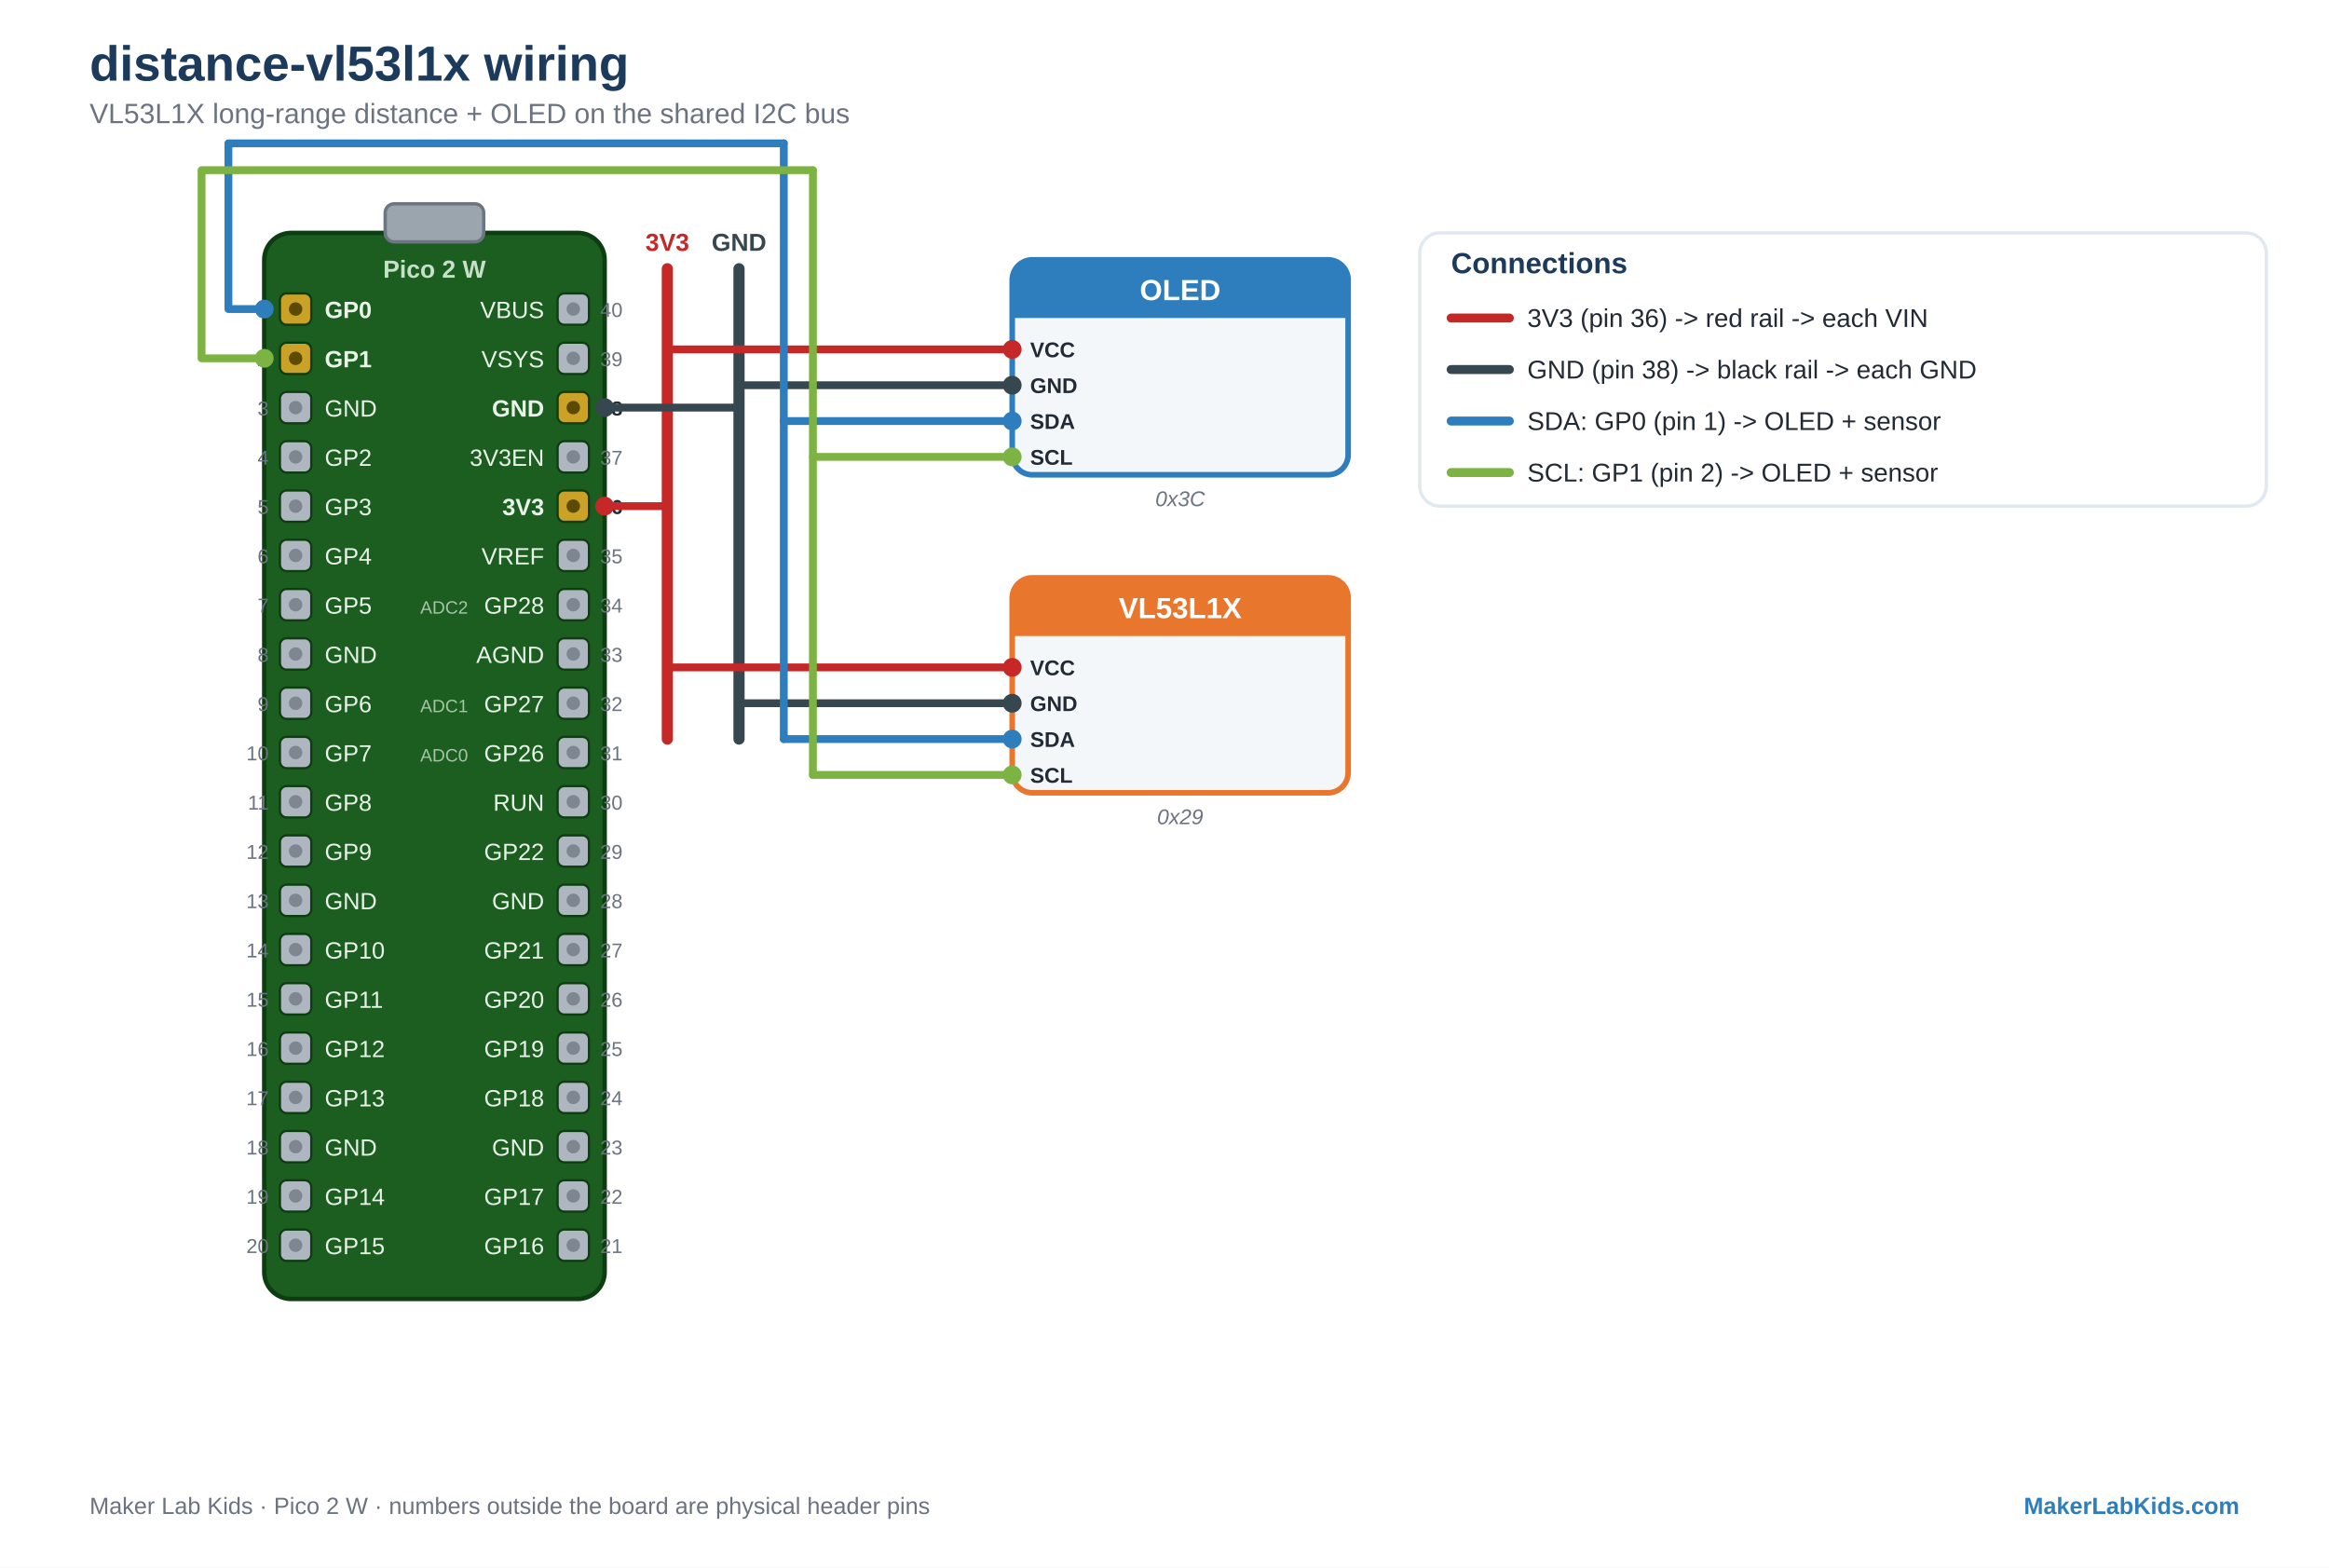
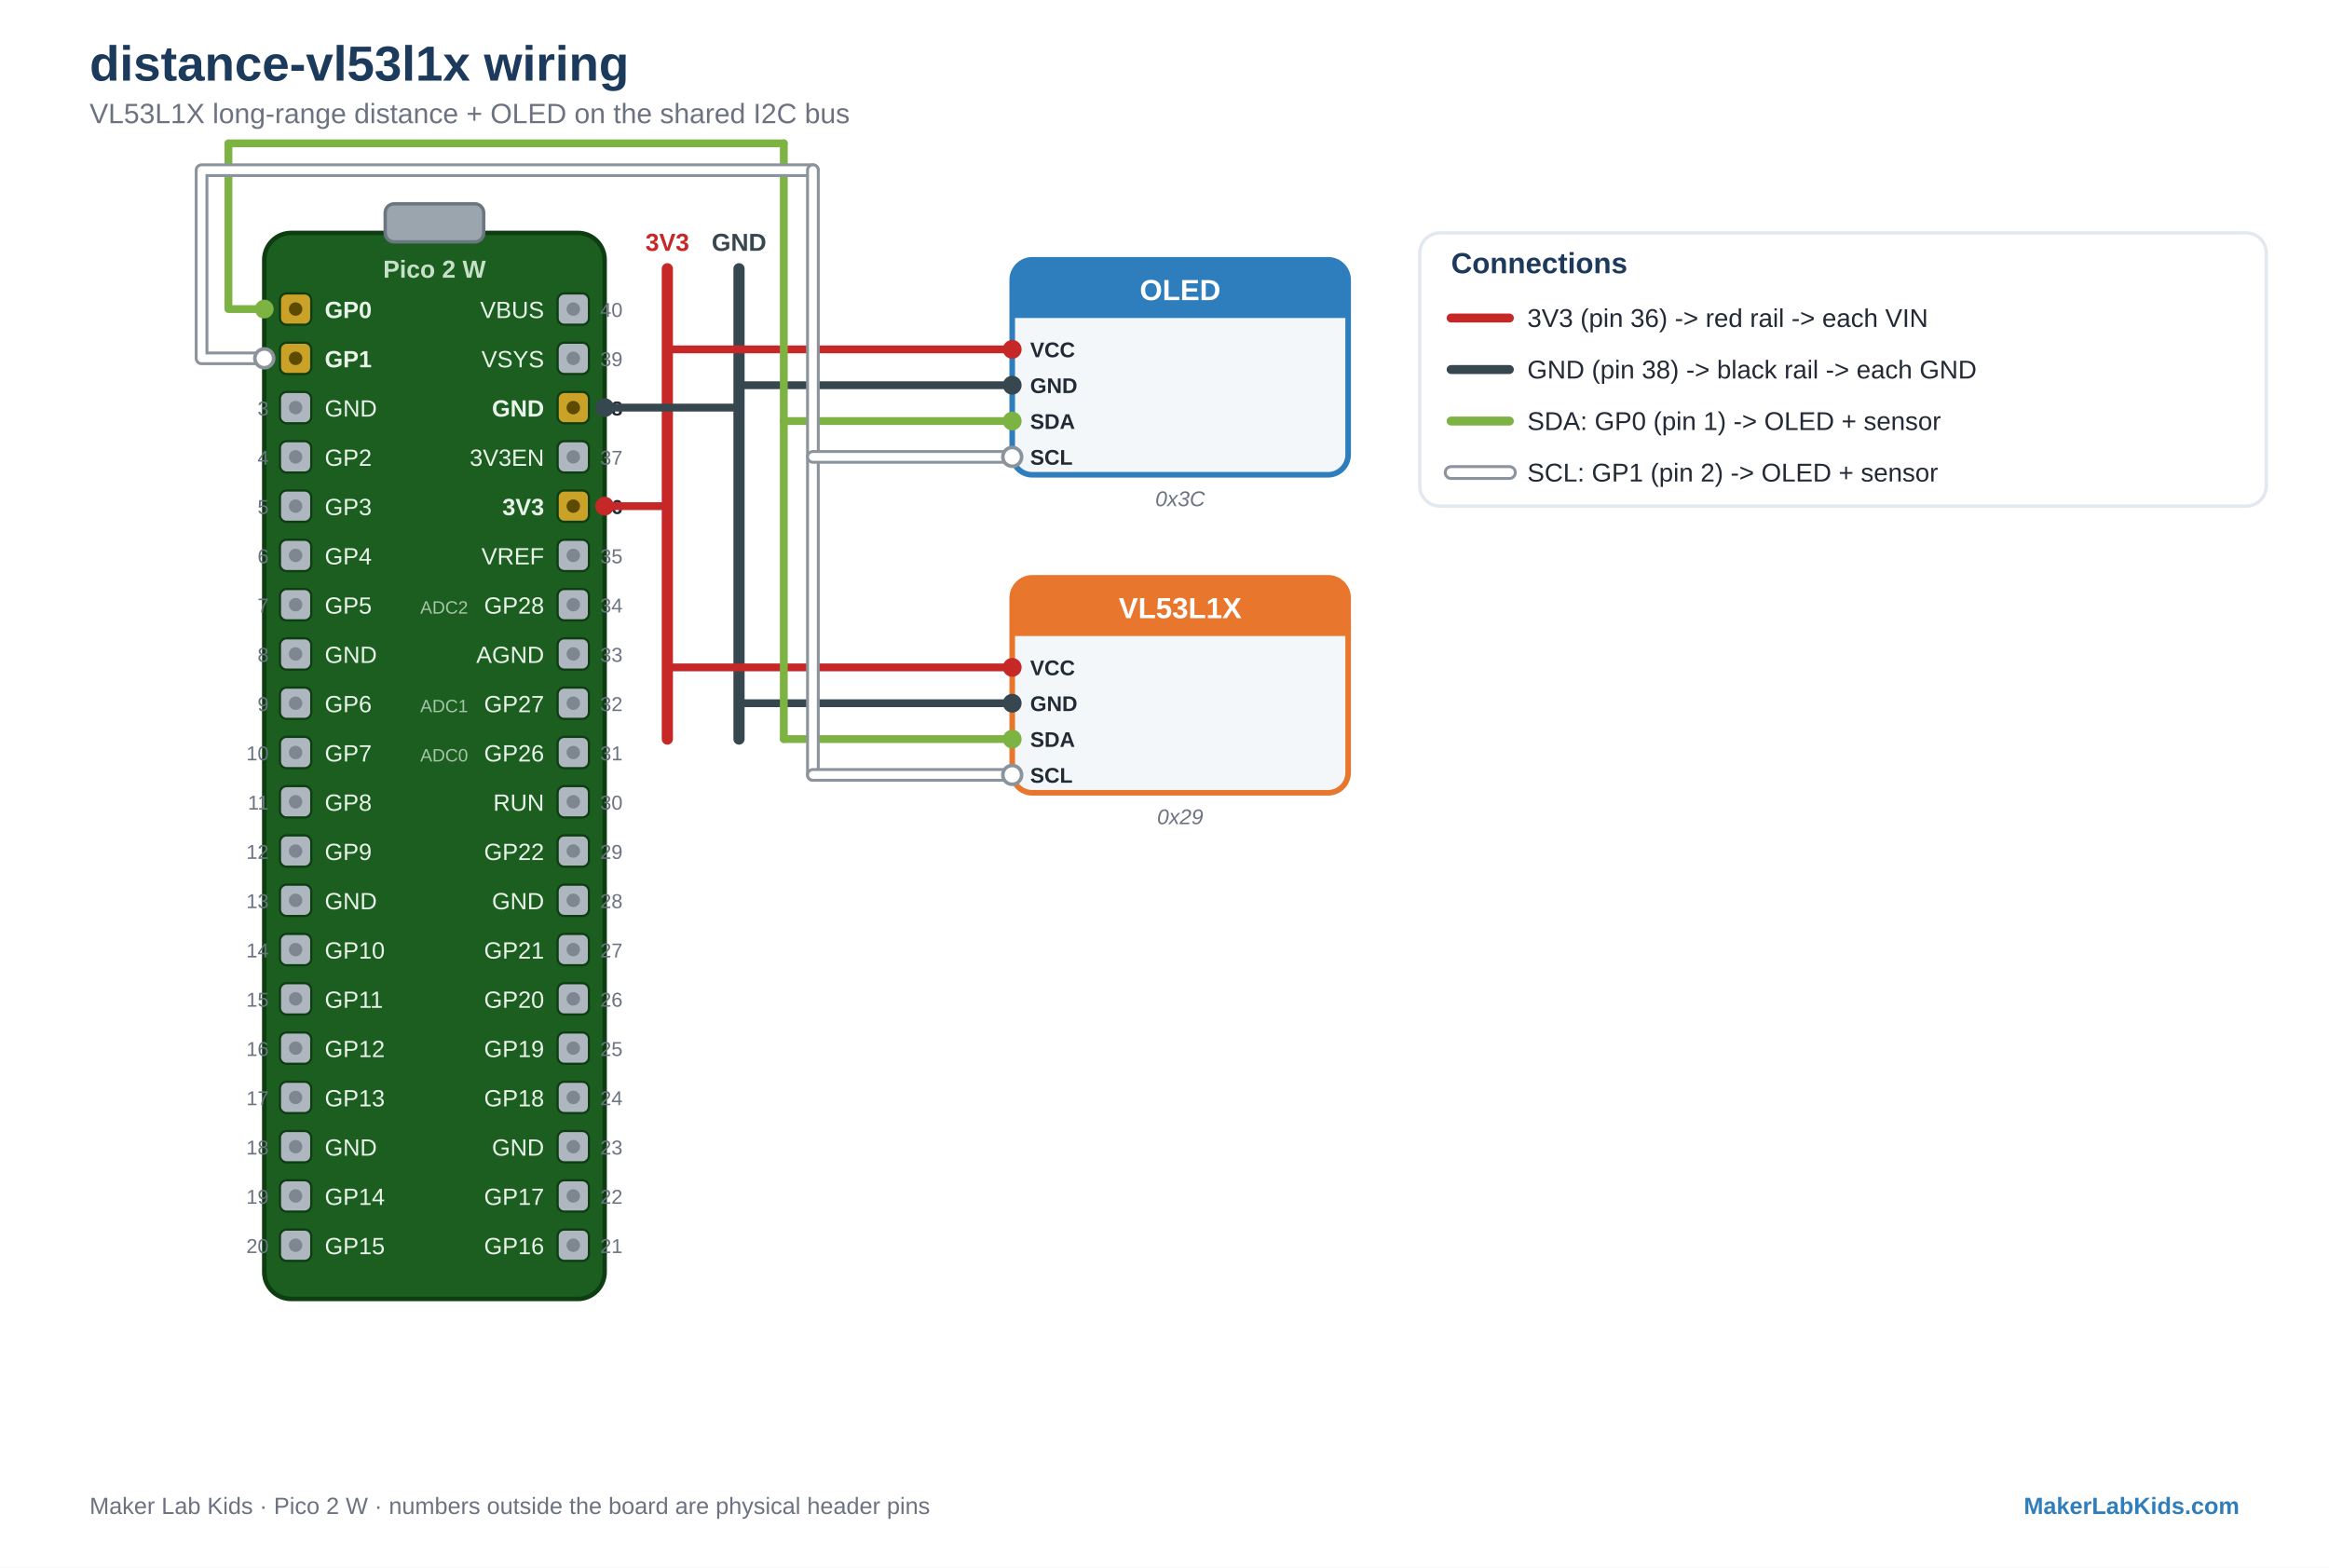
<svg xmlns="http://www.w3.org/2000/svg" viewBox="0 0 1040 700" font-family="Arial, Helvetica, sans-serif">
  <rect width="1040" height="700" fill="#FFFFFF" />
  <text x="40" y="36" font-family="Arial, Helvetica, sans-serif" font-size="22" fill="#1B3A5C" text-anchor="start" font-weight="bold">distance-vl53l1x wiring</text>
  <text x="40" y="55" font-family="Arial, Helvetica, sans-serif" font-size="12.5" fill="#6B7280" text-anchor="start">VL53L1X long-range distance + OLED on the shared I2C bus</text>
  <rect x="118" y="104" width="152" height="476" rx="12" fill="#1B5E20" stroke="#0E3D12" stroke-width="2" />
  <rect x="172" y="91" width="44" height="17" rx="4" fill="#9AA5AD" stroke="#6B7680" stroke-width="1.5" />
  <text x="194" y="124" font-family="Arial, Helvetica, sans-serif" font-size="11" fill="#C7E0C9" text-anchor="middle" font-weight="bold">Pico 2 W</text>
  <rect x="125" y="131" width="14" height="14" rx="3" fill="#C9A227" stroke="#0E3D12" stroke-width="1" />
  <circle cx="132" cy="138" r="3" fill="#5C4A00" />
  <text x="145" y="142" font-family="Arial, Helvetica, sans-serif" font-size="10.5" fill="#EAF4EB" text-anchor="start" font-weight="bold">GP0</text>
  <text x="120" y="141.5" font-family="Arial, Helvetica, sans-serif" font-size="9" fill="#222A35" text-anchor="end" font-weight="bold">1</text>
  <rect x="125" y="153" width="14" height="14" rx="3" fill="#C9A227" stroke="#0E3D12" stroke-width="1" />
  <circle cx="132" cy="160" r="3" fill="#5C4A00" />
  <text x="145" y="164" font-family="Arial, Helvetica, sans-serif" font-size="10.5" fill="#EAF4EB" text-anchor="start" font-weight="bold">GP1</text>
  <text x="120" y="163.5" font-family="Arial, Helvetica, sans-serif" font-size="9" fill="#222A35" text-anchor="end" font-weight="bold">2</text>
  <rect x="125" y="175" width="14" height="14" rx="3" fill="#AEB6BF" stroke="#0E3D12" stroke-width="1" />
  <circle cx="132" cy="182" r="3" fill="#7E8791" />
  <text x="145" y="186" font-family="Arial, Helvetica, sans-serif" font-size="10.5" fill="#EAF4EB" text-anchor="start">GND</text>
  <text x="120" y="185.5" font-family="Arial, Helvetica, sans-serif" font-size="9" fill="#6B7280" text-anchor="end">3</text>
  <rect x="125" y="197" width="14" height="14" rx="3" fill="#AEB6BF" stroke="#0E3D12" stroke-width="1" />
  <circle cx="132" cy="204" r="3" fill="#7E8791" />
  <text x="145" y="208" font-family="Arial, Helvetica, sans-serif" font-size="10.5" fill="#EAF4EB" text-anchor="start">GP2</text>
  <text x="120" y="207.5" font-family="Arial, Helvetica, sans-serif" font-size="9" fill="#6B7280" text-anchor="end">4</text>
  <rect x="125" y="219" width="14" height="14" rx="3" fill="#AEB6BF" stroke="#0E3D12" stroke-width="1" />
  <circle cx="132" cy="226" r="3" fill="#7E8791" />
  <text x="145" y="230" font-family="Arial, Helvetica, sans-serif" font-size="10.5" fill="#EAF4EB" text-anchor="start">GP3</text>
  <text x="120" y="229.5" font-family="Arial, Helvetica, sans-serif" font-size="9" fill="#6B7280" text-anchor="end">5</text>
  <rect x="125" y="241" width="14" height="14" rx="3" fill="#AEB6BF" stroke="#0E3D12" stroke-width="1" />
  <circle cx="132" cy="248" r="3" fill="#7E8791" />
  <text x="145" y="252" font-family="Arial, Helvetica, sans-serif" font-size="10.5" fill="#EAF4EB" text-anchor="start">GP4</text>
  <text x="120" y="251.5" font-family="Arial, Helvetica, sans-serif" font-size="9" fill="#6B7280" text-anchor="end">6</text>
  <rect x="125" y="263" width="14" height="14" rx="3" fill="#AEB6BF" stroke="#0E3D12" stroke-width="1" />
  <circle cx="132" cy="270" r="3" fill="#7E8791" />
  <text x="145" y="274" font-family="Arial, Helvetica, sans-serif" font-size="10.5" fill="#EAF4EB" text-anchor="start">GP5</text>
  <text x="120" y="273.5" font-family="Arial, Helvetica, sans-serif" font-size="9" fill="#6B7280" text-anchor="end">7</text>
  <rect x="125" y="285" width="14" height="14" rx="3" fill="#AEB6BF" stroke="#0E3D12" stroke-width="1" />
  <circle cx="132" cy="292" r="3" fill="#7E8791" />
  <text x="145" y="296" font-family="Arial, Helvetica, sans-serif" font-size="10.5" fill="#EAF4EB" text-anchor="start">GND</text>
  <text x="120" y="295.5" font-family="Arial, Helvetica, sans-serif" font-size="9" fill="#6B7280" text-anchor="end">8</text>
  <rect x="125" y="307" width="14" height="14" rx="3" fill="#AEB6BF" stroke="#0E3D12" stroke-width="1" />
  <circle cx="132" cy="314" r="3" fill="#7E8791" />
  <text x="145" y="318" font-family="Arial, Helvetica, sans-serif" font-size="10.5" fill="#EAF4EB" text-anchor="start">GP6</text>
  <text x="120" y="317.5" font-family="Arial, Helvetica, sans-serif" font-size="9" fill="#6B7280" text-anchor="end">9</text>
  <rect x="125" y="329" width="14" height="14" rx="3" fill="#AEB6BF" stroke="#0E3D12" stroke-width="1" />
  <circle cx="132" cy="336" r="3" fill="#7E8791" />
  <text x="145" y="340" font-family="Arial, Helvetica, sans-serif" font-size="10.5" fill="#EAF4EB" text-anchor="start">GP7</text>
  <text x="120" y="339.5" font-family="Arial, Helvetica, sans-serif" font-size="9" fill="#6B7280" text-anchor="end">10</text>
  <rect x="125" y="351" width="14" height="14" rx="3" fill="#AEB6BF" stroke="#0E3D12" stroke-width="1" />
  <circle cx="132" cy="358" r="3" fill="#7E8791" />
  <text x="145" y="362" font-family="Arial, Helvetica, sans-serif" font-size="10.5" fill="#EAF4EB" text-anchor="start">GP8</text>
  <text x="120" y="361.5" font-family="Arial, Helvetica, sans-serif" font-size="9" fill="#6B7280" text-anchor="end">11</text>
  <rect x="125" y="373" width="14" height="14" rx="3" fill="#AEB6BF" stroke="#0E3D12" stroke-width="1" />
  <circle cx="132" cy="380" r="3" fill="#7E8791" />
  <text x="145" y="384" font-family="Arial, Helvetica, sans-serif" font-size="10.5" fill="#EAF4EB" text-anchor="start">GP9</text>
  <text x="120" y="383.5" font-family="Arial, Helvetica, sans-serif" font-size="9" fill="#6B7280" text-anchor="end">12</text>
  <rect x="125" y="395" width="14" height="14" rx="3" fill="#AEB6BF" stroke="#0E3D12" stroke-width="1" />
  <circle cx="132" cy="402" r="3" fill="#7E8791" />
  <text x="145" y="406" font-family="Arial, Helvetica, sans-serif" font-size="10.5" fill="#EAF4EB" text-anchor="start">GND</text>
  <text x="120" y="405.5" font-family="Arial, Helvetica, sans-serif" font-size="9" fill="#6B7280" text-anchor="end">13</text>
  <rect x="125" y="417" width="14" height="14" rx="3" fill="#AEB6BF" stroke="#0E3D12" stroke-width="1" />
  <circle cx="132" cy="424" r="3" fill="#7E8791" />
  <text x="145" y="428" font-family="Arial, Helvetica, sans-serif" font-size="10.5" fill="#EAF4EB" text-anchor="start">GP10</text>
  <text x="120" y="427.5" font-family="Arial, Helvetica, sans-serif" font-size="9" fill="#6B7280" text-anchor="end">14</text>
  <rect x="125" y="439" width="14" height="14" rx="3" fill="#AEB6BF" stroke="#0E3D12" stroke-width="1" />
  <circle cx="132" cy="446" r="3" fill="#7E8791" />
  <text x="145" y="450" font-family="Arial, Helvetica, sans-serif" font-size="10.5" fill="#EAF4EB" text-anchor="start">GP11</text>
  <text x="120" y="449.5" font-family="Arial, Helvetica, sans-serif" font-size="9" fill="#6B7280" text-anchor="end">15</text>
  <rect x="125" y="461" width="14" height="14" rx="3" fill="#AEB6BF" stroke="#0E3D12" stroke-width="1" />
  <circle cx="132" cy="468" r="3" fill="#7E8791" />
  <text x="145" y="472" font-family="Arial, Helvetica, sans-serif" font-size="10.5" fill="#EAF4EB" text-anchor="start">GP12</text>
  <text x="120" y="471.5" font-family="Arial, Helvetica, sans-serif" font-size="9" fill="#6B7280" text-anchor="end">16</text>
  <rect x="125" y="483" width="14" height="14" rx="3" fill="#AEB6BF" stroke="#0E3D12" stroke-width="1" />
  <circle cx="132" cy="490" r="3" fill="#7E8791" />
  <text x="145" y="494" font-family="Arial, Helvetica, sans-serif" font-size="10.5" fill="#EAF4EB" text-anchor="start">GP13</text>
  <text x="120" y="493.5" font-family="Arial, Helvetica, sans-serif" font-size="9" fill="#6B7280" text-anchor="end">17</text>
  <rect x="125" y="505" width="14" height="14" rx="3" fill="#AEB6BF" stroke="#0E3D12" stroke-width="1" />
  <circle cx="132" cy="512" r="3" fill="#7E8791" />
  <text x="145" y="516" font-family="Arial, Helvetica, sans-serif" font-size="10.5" fill="#EAF4EB" text-anchor="start">GND</text>
  <text x="120" y="515.5" font-family="Arial, Helvetica, sans-serif" font-size="9" fill="#6B7280" text-anchor="end">18</text>
  <rect x="125" y="527" width="14" height="14" rx="3" fill="#AEB6BF" stroke="#0E3D12" stroke-width="1" />
  <circle cx="132" cy="534" r="3" fill="#7E8791" />
  <text x="145" y="538" font-family="Arial, Helvetica, sans-serif" font-size="10.5" fill="#EAF4EB" text-anchor="start">GP14</text>
  <text x="120" y="537.5" font-family="Arial, Helvetica, sans-serif" font-size="9" fill="#6B7280" text-anchor="end">19</text>
  <rect x="125" y="549" width="14" height="14" rx="3" fill="#AEB6BF" stroke="#0E3D12" stroke-width="1" />
  <circle cx="132" cy="556" r="3" fill="#7E8791" />
  <text x="145" y="560" font-family="Arial, Helvetica, sans-serif" font-size="10.5" fill="#EAF4EB" text-anchor="start">GP15</text>
  <text x="120" y="559.5" font-family="Arial, Helvetica, sans-serif" font-size="9" fill="#6B7280" text-anchor="end">20</text>
  <rect x="249" y="549" width="14" height="14" rx="3" fill="#AEB6BF" stroke="#0E3D12" stroke-width="1" />
  <circle cx="256" cy="556" r="3" fill="#7E8791" />
  <text x="243" y="560" font-family="Arial, Helvetica, sans-serif" font-size="10.5" fill="#EAF4EB" text-anchor="end">GP16</text>
  <text x="268" y="559.5" font-family="Arial, Helvetica, sans-serif" font-size="9" fill="#6B7280" text-anchor="start">21</text>
  <rect x="249" y="527" width="14" height="14" rx="3" fill="#AEB6BF" stroke="#0E3D12" stroke-width="1" />
  <circle cx="256" cy="534" r="3" fill="#7E8791" />
  <text x="243" y="538" font-family="Arial, Helvetica, sans-serif" font-size="10.5" fill="#EAF4EB" text-anchor="end">GP17</text>
  <text x="268" y="537.5" font-family="Arial, Helvetica, sans-serif" font-size="9" fill="#6B7280" text-anchor="start">22</text>
  <rect x="249" y="505" width="14" height="14" rx="3" fill="#AEB6BF" stroke="#0E3D12" stroke-width="1" />
  <circle cx="256" cy="512" r="3" fill="#7E8791" />
  <text x="243" y="516" font-family="Arial, Helvetica, sans-serif" font-size="10.5" fill="#EAF4EB" text-anchor="end">GND</text>
  <text x="268" y="515.5" font-family="Arial, Helvetica, sans-serif" font-size="9" fill="#6B7280" text-anchor="start">23</text>
  <rect x="249" y="483" width="14" height="14" rx="3" fill="#AEB6BF" stroke="#0E3D12" stroke-width="1" />
  <circle cx="256" cy="490" r="3" fill="#7E8791" />
  <text x="243" y="494" font-family="Arial, Helvetica, sans-serif" font-size="10.5" fill="#EAF4EB" text-anchor="end">GP18</text>
  <text x="268" y="493.5" font-family="Arial, Helvetica, sans-serif" font-size="9" fill="#6B7280" text-anchor="start">24</text>
  <rect x="249" y="461" width="14" height="14" rx="3" fill="#AEB6BF" stroke="#0E3D12" stroke-width="1" />
  <circle cx="256" cy="468" r="3" fill="#7E8791" />
  <text x="243" y="472" font-family="Arial, Helvetica, sans-serif" font-size="10.5" fill="#EAF4EB" text-anchor="end">GP19</text>
  <text x="268" y="471.5" font-family="Arial, Helvetica, sans-serif" font-size="9" fill="#6B7280" text-anchor="start">25</text>
  <rect x="249" y="439" width="14" height="14" rx="3" fill="#AEB6BF" stroke="#0E3D12" stroke-width="1" />
  <circle cx="256" cy="446" r="3" fill="#7E8791" />
  <text x="243" y="450" font-family="Arial, Helvetica, sans-serif" font-size="10.5" fill="#EAF4EB" text-anchor="end">GP20</text>
  <text x="268" y="449.5" font-family="Arial, Helvetica, sans-serif" font-size="9" fill="#6B7280" text-anchor="start">26</text>
  <rect x="249" y="417" width="14" height="14" rx="3" fill="#AEB6BF" stroke="#0E3D12" stroke-width="1" />
  <circle cx="256" cy="424" r="3" fill="#7E8791" />
  <text x="243" y="428" font-family="Arial, Helvetica, sans-serif" font-size="10.5" fill="#EAF4EB" text-anchor="end">GP21</text>
  <text x="268" y="427.5" font-family="Arial, Helvetica, sans-serif" font-size="9" fill="#6B7280" text-anchor="start">27</text>
  <rect x="249" y="395" width="14" height="14" rx="3" fill="#AEB6BF" stroke="#0E3D12" stroke-width="1" />
  <circle cx="256" cy="402" r="3" fill="#7E8791" />
  <text x="243" y="406" font-family="Arial, Helvetica, sans-serif" font-size="10.5" fill="#EAF4EB" text-anchor="end">GND</text>
  <text x="268" y="405.5" font-family="Arial, Helvetica, sans-serif" font-size="9" fill="#6B7280" text-anchor="start">28</text>
  <rect x="249" y="373" width="14" height="14" rx="3" fill="#AEB6BF" stroke="#0E3D12" stroke-width="1" />
  <circle cx="256" cy="380" r="3" fill="#7E8791" />
  <text x="243" y="384" font-family="Arial, Helvetica, sans-serif" font-size="10.5" fill="#EAF4EB" text-anchor="end">GP22</text>
  <text x="268" y="383.5" font-family="Arial, Helvetica, sans-serif" font-size="9" fill="#6B7280" text-anchor="start">29</text>
  <rect x="249" y="351" width="14" height="14" rx="3" fill="#AEB6BF" stroke="#0E3D12" stroke-width="1" />
  <circle cx="256" cy="358" r="3" fill="#7E8791" />
  <text x="243" y="362" font-family="Arial, Helvetica, sans-serif" font-size="10.5" fill="#EAF4EB" text-anchor="end">RUN</text>
  <text x="268" y="361.5" font-family="Arial, Helvetica, sans-serif" font-size="9" fill="#6B7280" text-anchor="start">30</text>
  <rect x="249" y="329" width="14" height="14" rx="3" fill="#AEB6BF" stroke="#0E3D12" stroke-width="1" />
  <circle cx="256" cy="336" r="3" fill="#7E8791" />
  <text x="243" y="340" font-family="Arial, Helvetica, sans-serif" font-size="10.5" fill="#EAF4EB" text-anchor="end">GP26</text>
  <text x="209" y="340" font-family="Arial, Helvetica, sans-serif" font-size="8" fill="#A6C4A8" text-anchor="end">ADC0</text>
  <text x="268" y="339.5" font-family="Arial, Helvetica, sans-serif" font-size="9" fill="#6B7280" text-anchor="start">31</text>
  <rect x="249" y="307" width="14" height="14" rx="3" fill="#AEB6BF" stroke="#0E3D12" stroke-width="1" />
  <circle cx="256" cy="314" r="3" fill="#7E8791" />
  <text x="243" y="318" font-family="Arial, Helvetica, sans-serif" font-size="10.5" fill="#EAF4EB" text-anchor="end">GP27</text>
  <text x="209" y="318" font-family="Arial, Helvetica, sans-serif" font-size="8" fill="#A6C4A8" text-anchor="end">ADC1</text>
  <text x="268" y="317.5" font-family="Arial, Helvetica, sans-serif" font-size="9" fill="#6B7280" text-anchor="start">32</text>
  <rect x="249" y="285" width="14" height="14" rx="3" fill="#AEB6BF" stroke="#0E3D12" stroke-width="1" />
  <circle cx="256" cy="292" r="3" fill="#7E8791" />
  <text x="243" y="296" font-family="Arial, Helvetica, sans-serif" font-size="10.5" fill="#EAF4EB" text-anchor="end">AGND</text>
  <text x="268" y="295.5" font-family="Arial, Helvetica, sans-serif" font-size="9" fill="#6B7280" text-anchor="start">33</text>
  <rect x="249" y="263" width="14" height="14" rx="3" fill="#AEB6BF" stroke="#0E3D12" stroke-width="1" />
  <circle cx="256" cy="270" r="3" fill="#7E8791" />
  <text x="243" y="274" font-family="Arial, Helvetica, sans-serif" font-size="10.5" fill="#EAF4EB" text-anchor="end">GP28</text>
  <text x="209" y="274" font-family="Arial, Helvetica, sans-serif" font-size="8" fill="#A6C4A8" text-anchor="end">ADC2</text>
  <text x="268" y="273.5" font-family="Arial, Helvetica, sans-serif" font-size="9" fill="#6B7280" text-anchor="start">34</text>
  <rect x="249" y="241" width="14" height="14" rx="3" fill="#AEB6BF" stroke="#0E3D12" stroke-width="1" />
  <circle cx="256" cy="248" r="3" fill="#7E8791" />
  <text x="243" y="252" font-family="Arial, Helvetica, sans-serif" font-size="10.5" fill="#EAF4EB" text-anchor="end">VREF</text>
  <text x="268" y="251.5" font-family="Arial, Helvetica, sans-serif" font-size="9" fill="#6B7280" text-anchor="start">35</text>
  <rect x="249" y="219" width="14" height="14" rx="3" fill="#C9A227" stroke="#0E3D12" stroke-width="1" />
  <circle cx="256" cy="226" r="3" fill="#5C4A00" />
  <text x="243" y="230" font-family="Arial, Helvetica, sans-serif" font-size="10.5" fill="#EAF4EB" text-anchor="end" font-weight="bold">3V3</text>
  <text x="268" y="229.5" font-family="Arial, Helvetica, sans-serif" font-size="9" fill="#222A35" text-anchor="start" font-weight="bold">36</text>
  <rect x="249" y="197" width="14" height="14" rx="3" fill="#AEB6BF" stroke="#0E3D12" stroke-width="1" />
  <circle cx="256" cy="204" r="3" fill="#7E8791" />
  <text x="243" y="208" font-family="Arial, Helvetica, sans-serif" font-size="10.5" fill="#EAF4EB" text-anchor="end">3V3EN</text>
  <text x="268" y="207.5" font-family="Arial, Helvetica, sans-serif" font-size="9" fill="#6B7280" text-anchor="start">37</text>
  <rect x="249" y="175" width="14" height="14" rx="3" fill="#C9A227" stroke="#0E3D12" stroke-width="1" />
  <circle cx="256" cy="182" r="3" fill="#5C4A00" />
  <text x="243" y="186" font-family="Arial, Helvetica, sans-serif" font-size="10.5" fill="#EAF4EB" text-anchor="end" font-weight="bold">GND</text>
  <text x="268" y="185.5" font-family="Arial, Helvetica, sans-serif" font-size="9" fill="#222A35" text-anchor="start" font-weight="bold">38</text>
  <rect x="249" y="153" width="14" height="14" rx="3" fill="#AEB6BF" stroke="#0E3D12" stroke-width="1" />
  <circle cx="256" cy="160" r="3" fill="#7E8791" />
  <text x="243" y="164" font-family="Arial, Helvetica, sans-serif" font-size="10.5" fill="#EAF4EB" text-anchor="end">VSYS</text>
  <text x="268" y="163.5" font-family="Arial, Helvetica, sans-serif" font-size="9" fill="#6B7280" text-anchor="start">39</text>
  <rect x="249" y="131" width="14" height="14" rx="3" fill="#AEB6BF" stroke="#0E3D12" stroke-width="1" />
  <circle cx="256" cy="138" r="3" fill="#7E8791" />
  <text x="243" y="142" font-family="Arial, Helvetica, sans-serif" font-size="10.5" fill="#EAF4EB" text-anchor="end">VBUS</text>
  <text x="268" y="141.5" font-family="Arial, Helvetica, sans-serif" font-size="9" fill="#6B7280" text-anchor="start">40</text>
  <path d="M298 120 L298 330" fill="none" stroke="#C62828" stroke-width="5" stroke-linejoin="round" stroke-linecap="round" />
  <path d="M330 120 L330 330" fill="none" stroke="#37474F" stroke-width="5" stroke-linejoin="round" stroke-linecap="round" />
  <text x="298" y="112" font-family="Arial, Helvetica, sans-serif" font-size="11" fill="#C62828" text-anchor="middle" font-weight="bold">3V3</text>
  <text x="330" y="112" font-family="Arial, Helvetica, sans-serif" font-size="11" fill="#37474F" text-anchor="middle" font-weight="bold">GND</text>
  <path d="M270 226 L298 226" fill="none" stroke="#C62828" stroke-width="3.5" stroke-linejoin="round" stroke-linecap="round" />
  <circle cx="270" cy="226" r="4.2" fill="#C62828" />
  <path d="M270 182 L330 182" fill="none" stroke="#37474F" stroke-width="3.5" stroke-linejoin="round" stroke-linecap="round" />
  <circle cx="270" cy="182" r="4.2" fill="#37474F" />
  <rect x="452" y="116" width="150" height="96" rx="9" fill="#F4F7FA" stroke="#2E7DBC" stroke-width="2.5" />
  <path d="M452 125 q0 -9 9 -9 h132 q9 0 9 9 v17 h-150 z" fill="#2E7DBC" />
  <text x="527" y="134" font-family="Arial, Helvetica, sans-serif" font-size="13" fill="#FFFFFF" text-anchor="middle" font-weight="bold">OLED</text>
  <text x="527" y="226" font-family="Arial, Helvetica, sans-serif" font-size="9.5" fill="#6B7280" text-anchor="middle" font-style="italic">0x3C</text>
  <text x="460" y="159.5" font-family="Arial, Helvetica, sans-serif" font-size="9.5" fill="#222A35" text-anchor="start" font-weight="bold">VCC</text>
  <text x="460" y="175.5" font-family="Arial, Helvetica, sans-serif" font-size="9.5" fill="#222A35" text-anchor="start" font-weight="bold">GND</text>
  <text x="460" y="191.5" font-family="Arial, Helvetica, sans-serif" font-size="9.5" fill="#222A35" text-anchor="start" font-weight="bold">SDA</text>
  <text x="460" y="207.5" font-family="Arial, Helvetica, sans-serif" font-size="9.5" fill="#222A35" text-anchor="start" font-weight="bold">SCL</text>
  <rect x="452" y="258" width="150" height="96" rx="9" fill="#F4F7FA" stroke="#E8762C" stroke-width="2.5" />
  <path d="M452 267 q0 -9 9 -9 h132 q9 0 9 9 v17 h-150 z" fill="#E8762C" />
  <text x="527" y="276" font-family="Arial, Helvetica, sans-serif" font-size="13" fill="#FFFFFF" text-anchor="middle" font-weight="bold">VL53L1X</text>
  <text x="527" y="368" font-family="Arial, Helvetica, sans-serif" font-size="9.5" fill="#6B7280" text-anchor="middle" font-style="italic">0x29</text>
  <text x="460" y="301.5" font-family="Arial, Helvetica, sans-serif" font-size="9.5" fill="#222A35" text-anchor="start" font-weight="bold">VCC</text>
  <text x="460" y="317.5" font-family="Arial, Helvetica, sans-serif" font-size="9.5" fill="#222A35" text-anchor="start" font-weight="bold">GND</text>
  <text x="460" y="333.5" font-family="Arial, Helvetica, sans-serif" font-size="9.5" fill="#222A35" text-anchor="start" font-weight="bold">SDA</text>
  <text x="460" y="349.5" font-family="Arial, Helvetica, sans-serif" font-size="9.5" fill="#222A35" text-anchor="start" font-weight="bold">SCL</text>
  <path d="M298 156 L452 156" fill="none" stroke="#C62828" stroke-width="3.5" stroke-linejoin="round" stroke-linecap="round" />
  <circle cx="452" cy="156" r="4.2" fill="#C62828" />
  <path d="M330 172 L452 172" fill="none" stroke="#37474F" stroke-width="3.5" stroke-linejoin="round" stroke-linecap="round" />
  <circle cx="452" cy="172" r="4.2" fill="#37474F" />
  <path d="M298 298 L452 298" fill="none" stroke="#C62828" stroke-width="3.5" stroke-linejoin="round" stroke-linecap="round" />
  <circle cx="452" cy="298" r="4.2" fill="#C62828" />
  <path d="M330 314 L452 314" fill="none" stroke="#37474F" stroke-width="3.5" stroke-linejoin="round" stroke-linecap="round" />
  <circle cx="452" cy="314" r="4.2" fill="#37474F" />
-   <path d="M118 138 L102 138 L102 64 L350 64" fill="none" stroke="#2E7DBC" stroke-width="3.5" stroke-linejoin="round" stroke-linecap="round" />
-   <circle cx="118" cy="138" r="4.2" fill="#2E7DBC" />
-   <path d="M350 64 L350 330" fill="none" stroke="#2E7DBC" stroke-width="3.5" stroke-linejoin="round" stroke-linecap="round" />
-   <path d="M350 188 L452 188" fill="none" stroke="#2E7DBC" stroke-width="3.5" stroke-linejoin="round" stroke-linecap="round" />
-   <circle cx="452" cy="188" r="4.2" fill="#2E7DBC" />
-   <path d="M350 330 L452 330" fill="none" stroke="#2E7DBC" stroke-width="3.5" stroke-linejoin="round" stroke-linecap="round" />
-   <circle cx="452" cy="330" r="4.2" fill="#2E7DBC" />
-   <path d="M118 160 L90 160 L90 76 L363 76" fill="none" stroke="#7CB342" stroke-width="3.5" stroke-linejoin="round" stroke-linecap="round" />
-   <circle cx="118" cy="160" r="4.2" fill="#7CB342" />
-   <path d="M363 76 L363 346" fill="none" stroke="#7CB342" stroke-width="3.5" stroke-linejoin="round" stroke-linecap="round" />
-   <path d="M363 204 L452 204" fill="none" stroke="#7CB342" stroke-width="3.5" stroke-linejoin="round" stroke-linecap="round" />
-   <circle cx="452" cy="204" r="4.2" fill="#7CB342" />
-   <path d="M363 346 L452 346" fill="none" stroke="#7CB342" stroke-width="3.5" stroke-linejoin="round" stroke-linecap="round" />
-   <circle cx="452" cy="346" r="4.2" fill="#7CB342" />
+   <path d="M118 138 L102 138 L102 64 L350 64" fill="none" stroke="#7CB342" stroke-width="3.5" stroke-linejoin="round" stroke-linecap="round" />
+   <circle cx="118" cy="138" r="4.2" fill="#7CB342" />
+   <path d="M350 64 L350 330" fill="none" stroke="#7CB342" stroke-width="3.5" stroke-linejoin="round" stroke-linecap="round" />
+   <path d="M350 188 L452 188" fill="none" stroke="#7CB342" stroke-width="3.5" stroke-linejoin="round" stroke-linecap="round" />
+   <circle cx="452" cy="188" r="4.2" fill="#7CB342" />
+   <path d="M350 330 L452 330" fill="none" stroke="#7CB342" stroke-width="3.5" stroke-linejoin="round" stroke-linecap="round" />
+   <circle cx="452" cy="330" r="4.2" fill="#7CB342" />
+   <path d="M118 160 L90 160 L90 76 L363 76" fill="none" stroke="#8B949C" stroke-width="6.1" stroke-linejoin="round" stroke-linecap="round" />
+   <path d="M118 160 L90 160 L90 76 L363 76" fill="none" stroke="#FFFFFF" stroke-width="3.5" stroke-linejoin="round" stroke-linecap="round" />
+   <circle cx="118" cy="160" r="4.2" fill="#FFFFFF" stroke="#8B949C" stroke-width="1.6" />
+   <path d="M363 76 L363 346" fill="none" stroke="#8B949C" stroke-width="6.1" stroke-linejoin="round" stroke-linecap="round" />
+   <path d="M363 76 L363 346" fill="none" stroke="#FFFFFF" stroke-width="3.5" stroke-linejoin="round" stroke-linecap="round" />
+   <path d="M363 204 L452 204" fill="none" stroke="#8B949C" stroke-width="6.1" stroke-linejoin="round" stroke-linecap="round" />
+   <path d="M363 204 L452 204" fill="none" stroke="#FFFFFF" stroke-width="3.5" stroke-linejoin="round" stroke-linecap="round" />
+   <circle cx="452" cy="204" r="4.2" fill="#FFFFFF" stroke="#8B949C" stroke-width="1.6" />
+   <path d="M363 346 L452 346" fill="none" stroke="#8B949C" stroke-width="6.1" stroke-linejoin="round" stroke-linecap="round" />
+   <path d="M363 346 L452 346" fill="none" stroke="#FFFFFF" stroke-width="3.5" stroke-linejoin="round" stroke-linecap="round" />
+   <circle cx="452" cy="346" r="4.2" fill="#FFFFFF" stroke="#8B949C" stroke-width="1.6" />
  <rect x="634" y="104" width="378" height="122" rx="9" fill="#FFFFFF" stroke="#E1E8EF" stroke-width="1.5" />
  <text x="648" y="122" font-family="Arial, Helvetica, sans-serif" font-size="13" fill="#1B3A5C" text-anchor="start" font-weight="bold">Connections</text>
  <line x1="648" y1="142" x2="674" y2="142" stroke="#C62828" stroke-width="4" stroke-linecap="round" />
  <text x="682" y="146" font-family="Arial, Helvetica, sans-serif" font-size="11.5" fill="#222A35" text-anchor="start">3V3 (pin 36) -&gt; red rail -&gt; each VIN</text>
  <line x1="648" y1="165" x2="674" y2="165" stroke="#37474F" stroke-width="4" stroke-linecap="round" />
  <text x="682" y="169" font-family="Arial, Helvetica, sans-serif" font-size="11.5" fill="#222A35" text-anchor="start">GND (pin 38) -&gt; black rail -&gt; each GND</text>
-   <line x1="648" y1="188" x2="674" y2="188" stroke="#2E7DBC" stroke-width="4" stroke-linecap="round" />
+   <line x1="648" y1="188" x2="674" y2="188" stroke="#7CB342" stroke-width="4" stroke-linecap="round" />
  <text x="682" y="192" font-family="Arial, Helvetica, sans-serif" font-size="11.5" fill="#222A35" text-anchor="start">SDA: GP0 (pin 1) -&gt; OLED + sensor</text>
-   <line x1="648" y1="211" x2="674" y2="211" stroke="#7CB342" stroke-width="4" stroke-linecap="round" />
+   <line x1="648" y1="211" x2="674" y2="211" stroke="#8B949C" stroke-width="6.6" stroke-linecap="round" />
+   <line x1="648" y1="211" x2="674" y2="211" stroke="#FFFFFF" stroke-width="4" stroke-linecap="round" />
  <text x="682" y="215" font-family="Arial, Helvetica, sans-serif" font-size="11.5" fill="#222A35" text-anchor="start">SCL: GP1 (pin 2) -&gt; OLED + sensor</text>
  <text x="40" y="676" font-family="Arial, Helvetica, sans-serif" font-size="10.5" fill="#6B7280" text-anchor="start">Maker Lab Kids  ·  Pico 2 W  ·  numbers outside the board are physical header pins</text>
  <text x="1000" y="676" font-family="Arial, Helvetica, sans-serif" font-size="10.5" fill="#2E7DBC" text-anchor="end" font-weight="bold">MakerLabKids.com</text>
</svg>
